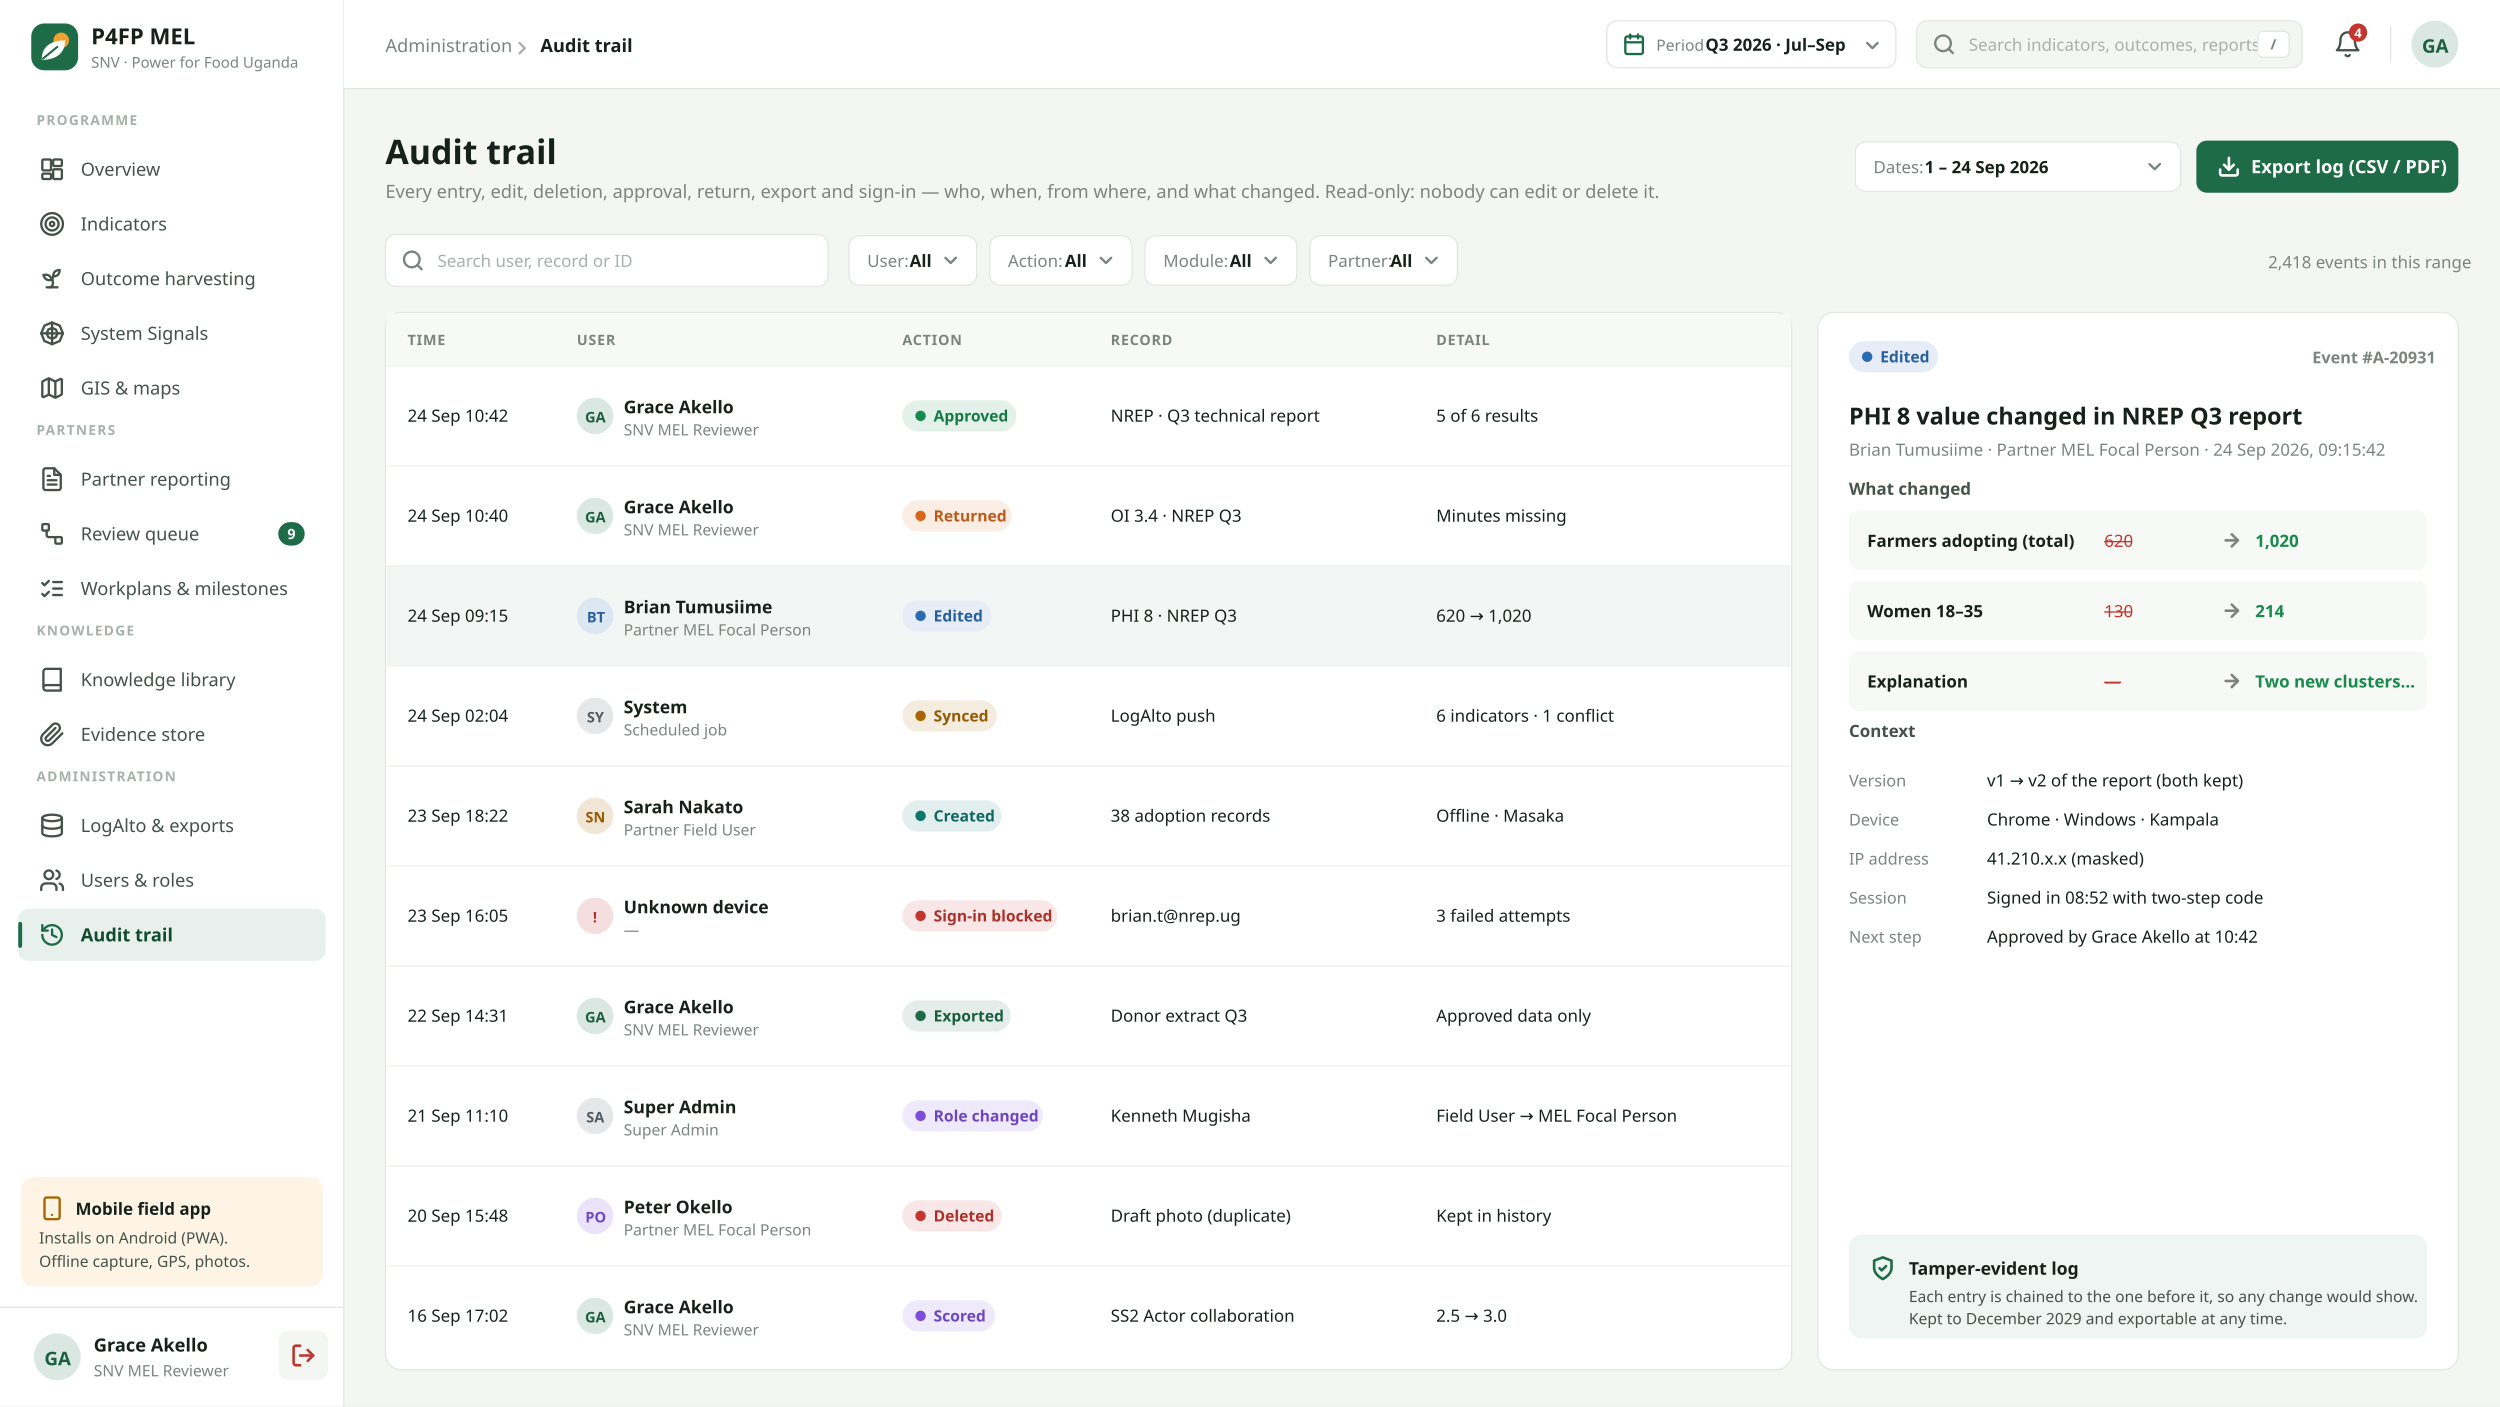
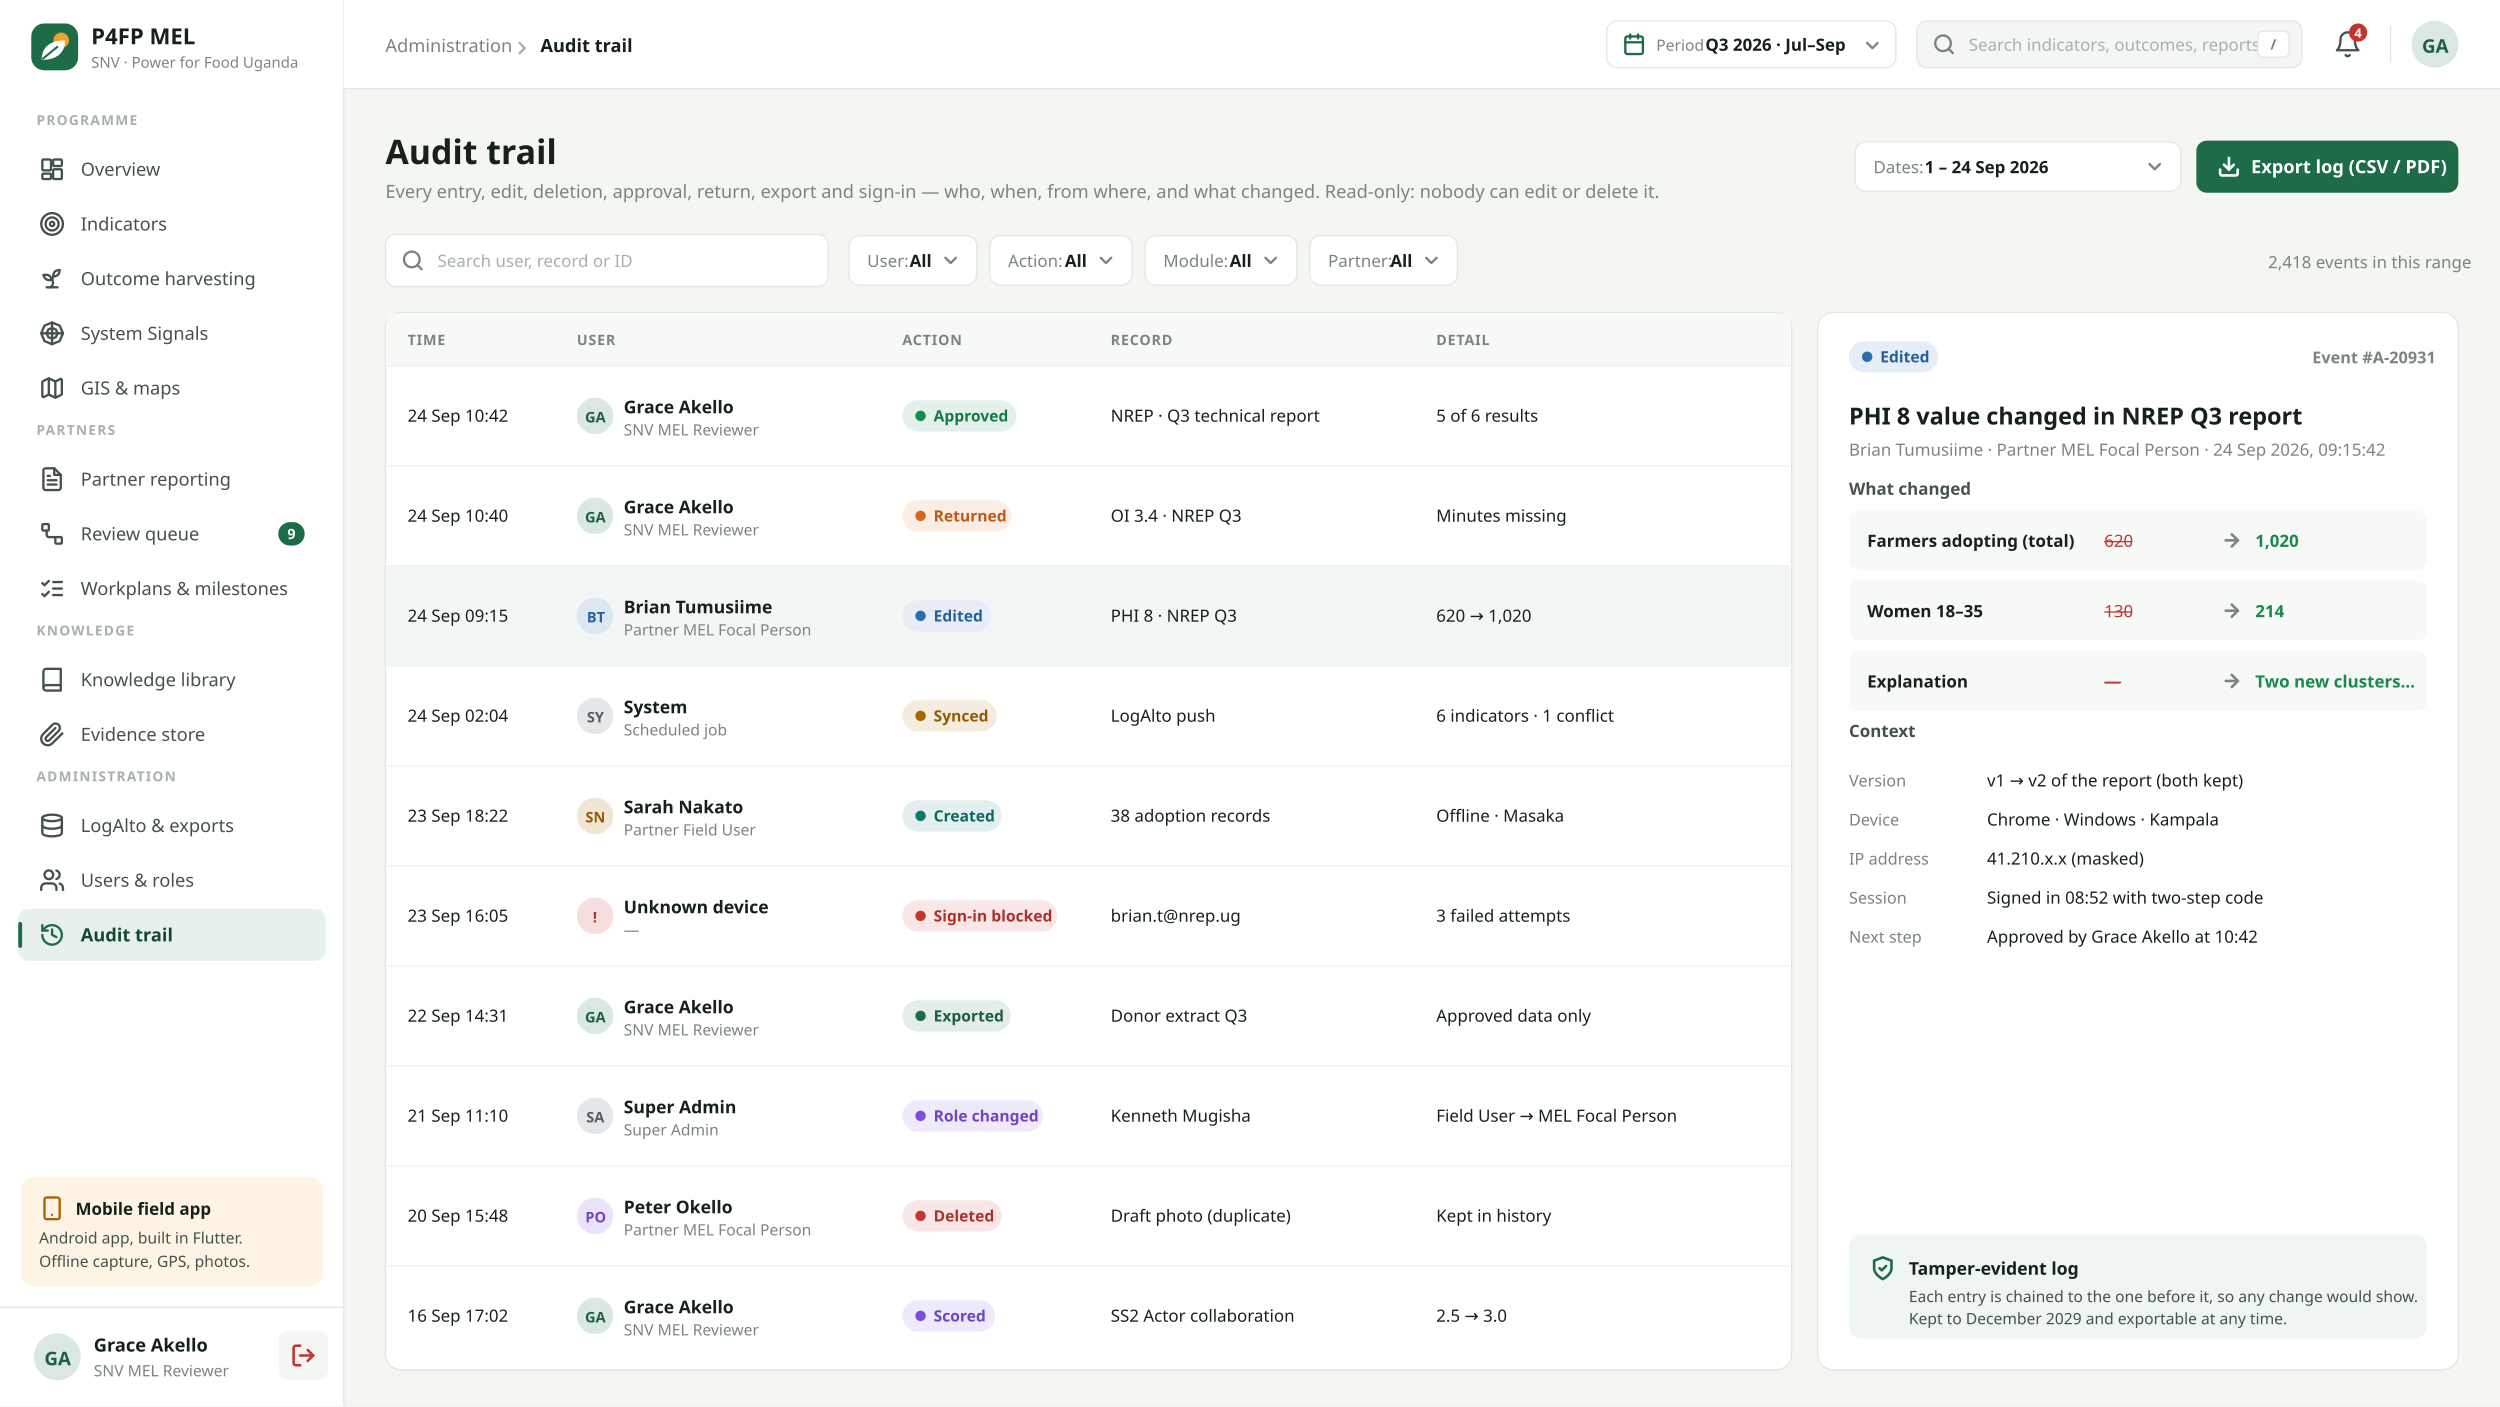
<svg xmlns="http://www.w3.org/2000/svg" width="1920" height="1080" viewBox="0 0 1920 1080">
  <rect id="page-background" x="0.0" y="0.0" width="1920.0" height="1080.0" fill="#F4F6F2" />
  <g id="sidebar">
    <rect id="sidebar-bg" x="0.0" y="0.0" width="264.0" height="1080.0" fill="#FFFFFF" />
    <line x1="264.0" y1="0.0" x2="264.0" y2="1080.0" stroke="#E2E7E2" stroke-width="1" />
    <g id="logo-mark">
      <rect x="24.0" y="18.0" width="36.0" height="36.0" rx="10.0" fill="#1E6B47" />
      <circle cx="47.0" cy="31.0" r="6.0" fill="#F0A12B" />
      <path d="M32.0 46.0 C32.0 35.0 40.0 31.0 50.0 31.0 C50.0 41.0 43.0 46.0 32.0 46.0 Z" fill="#FFFFFF" />
      <path d="M33.0 45.0 L44.0 36.0" fill="none" stroke="#1E6B47" stroke-width="1.6" stroke-linejoin="round" stroke-linecap="round" />
    </g>
    <text id="product-name" x="70.0" y="34.0" font-family="Segoe UI" font-size="17" font-weight="700" fill="#16211B">P4FP MEL</text>
    <text id="product-sub" x="70.0" y="52.0" font-family="Segoe UI" font-size="11.5" font-weight="400" fill="#7A857F">SNV · Power for Food Uganda</text>
    <text id="nav-group-PROGRAMME" x="28.0" y="96.0" font-family="Segoe UI" font-size="10.5" font-weight="600" fill="#A7B0AB" letter-spacing="1">PROGRAMME</text>
    <g id="nav-Overview">
      <g id="icon-grid" transform="translate(30.0 120.0) scale(0.8333)">
        <path d="M4 3h6a1 1 0 0 1 1 1v8a1 1 0 0 1-1 1H4a1 1 0 0 1-1-1V4a1 1 0 0 1 1-1z" fill="none" stroke="#45524B" stroke-width="2.16" stroke-linecap="round" stroke-linejoin="round" />
        <path d="M14 3h6a1 1 0 0 1 1 1v4a1 1 0 0 1-1 1h-6a1 1 0 0 1-1-1V4a1 1 0 0 1 1-1z" fill="none" stroke="#45524B" stroke-width="2.16" stroke-linecap="round" stroke-linejoin="round" />
        <path d="M14 12h6a1 1 0 0 1 1 1v7a1 1 0 0 1-1 1h-6a1 1 0 0 1-1-1v-7a1 1 0 0 1 1-1z" fill="none" stroke="#45524B" stroke-width="2.16" stroke-linecap="round" stroke-linejoin="round" />
        <path d="M4 16h6a1 1 0 0 1 1 1v3a1 1 0 0 1-1 1H4a1 1 0 0 1-1-1v-3a1 1 0 0 1 1-1z" fill="none" stroke="#45524B" stroke-width="2.16" stroke-linecap="round" stroke-linejoin="round" />
      </g>
      <text id="label" x="62.0" y="135.0" font-family="Segoe UI" font-size="14" font-weight="400" fill="#45524B">Overview</text>
    </g>
    <g id="nav-Indicators">
      <g id="icon-target" transform="translate(30.0 162.0) scale(0.8333)">
        <path d="M12 2a10 10 0 1 0 0 20 10 10 0 1 0 0-20z" fill="none" stroke="#45524B" stroke-width="2.16" stroke-linecap="round" stroke-linejoin="round" />
        <path d="M12 6a6 6 0 1 0 0 12 6 6 0 1 0 0-12z" fill="none" stroke="#45524B" stroke-width="2.16" stroke-linecap="round" stroke-linejoin="round" />
        <path d="M12 10a2 2 0 1 0 0 4 2 2 0 1 0 0-4z" fill="none" stroke="#45524B" stroke-width="2.16" stroke-linecap="round" stroke-linejoin="round" />
      </g>
      <text id="label-2" x="62.0" y="177.0" font-family="Segoe UI" font-size="14" font-weight="400" fill="#45524B">Indicators</text>
    </g>
    <g id="nav-Outcome-harvesting">
      <g id="icon-sprout" transform="translate(30.0 204.0) scale(0.8333)">
        <path d="M7 20h10" fill="none" stroke="#45524B" stroke-width="2.16" stroke-linecap="round" stroke-linejoin="round" />
        <path d="M10 20c5.5-2.5.8-6.4 3-10" fill="none" stroke="#45524B" stroke-width="2.16" stroke-linecap="round" stroke-linejoin="round" />
        <path d="M9.5 9.4c1.1.8 1.8 2.2 2.3 3.7-2 .4-3.5.4-4.8-.3-1.2-.6-2.3-1.9-3-4.2 2.8-.5 4.4 0 5.5.8z" fill="none" stroke="#45524B" stroke-width="2.16" stroke-linecap="round" stroke-linejoin="round" />
        <path d="M14.1 6a7 7 0 0 0-1.1 4c1.9-.1 3.3-.6 4.3-1.4 1-1 1.6-2.3 1.7-4.6-2.7.1-4 1-4.9 2z" fill="none" stroke="#45524B" stroke-width="2.16" stroke-linecap="round" stroke-linejoin="round" />
      </g>
      <text id="label-3" x="62.0" y="219.0" font-family="Segoe UI" font-size="14" font-weight="400" fill="#45524B">Outcome harvesting</text>
    </g>
    <g id="nav-System-Signals">
      <g id="icon-radar" transform="translate(30.0 246.0) scale(0.8333)">
        <path d="M12 2l7.07 2.93L22 12l-2.93 7.07L12 22l-7.07-2.93L2 12l2.93-7.07z" fill="none" stroke="#45524B" stroke-width="2.16" stroke-linecap="round" stroke-linejoin="round" />
        <path d="M12 7l3.5 1.5L17 12l-1.5 3.5L12 17l-3.5-1.5L7 12l1.5-3.5z" fill="none" stroke="#45524B" stroke-width="2.16" stroke-linecap="round" stroke-linejoin="round" />
        <path d="M12 2v20" fill="none" stroke="#45524B" stroke-width="2.16" stroke-linecap="round" stroke-linejoin="round" />
        <path d="M2 12h20" fill="none" stroke="#45524B" stroke-width="2.16" stroke-linecap="round" stroke-linejoin="round" />
      </g>
      <text id="label-4" x="62.0" y="261.0" font-family="Segoe UI" font-size="14" font-weight="400" fill="#45524B">System Signals</text>
    </g>
    <g id="nav-GIS-maps">
      <g id="icon-map" transform="translate(30.0 288.0) scale(0.8333)">
        <path d="M14.1 5.55a2 2 0 0 0 1.8 0l3.65-1.83A1 1 0 0 1 21 4.62v12.76a1 1 0 0 1-.55.9l-4.55 2.27a2 2 0 0 1-1.8 0l-4.2-2.1a2 2 0 0 0-1.8 0l-3.65 1.83A1 1 0 0 1 3 19.38V6.62a1 1 0 0 1 .55-.9l4.55-2.27a2 2 0 0 1 1.8 0z" fill="none" stroke="#45524B" stroke-width="2.16" stroke-linecap="round" stroke-linejoin="round" />
        <path d="M15 5.76v15" fill="none" stroke="#45524B" stroke-width="2.16" stroke-linecap="round" stroke-linejoin="round" />
        <path d="M9 3.24v15" fill="none" stroke="#45524B" stroke-width="2.16" stroke-linecap="round" stroke-linejoin="round" />
      </g>
      <text id="label-5" x="62.0" y="303.0" font-family="Segoe UI" font-size="14" font-weight="400" fill="#45524B">GIS &amp; maps</text>
    </g>
    <text id="nav-group-PARTNERS" x="28.0" y="334.0" font-family="Segoe UI" font-size="10.5" font-weight="600" fill="#A7B0AB" letter-spacing="1">PARTNERS</text>
    <g id="nav-Partner-reporting">
      <g id="icon-file" transform="translate(30.0 358.0) scale(0.8333)">
        <path d="M14 2H6a2 2 0 0 0-2 2v16a2 2 0 0 0 2 2h12a2 2 0 0 0 2-2V8z" fill="none" stroke="#45524B" stroke-width="2.16" stroke-linecap="round" stroke-linejoin="round" />
        <path d="M14 2v6h6" fill="none" stroke="#45524B" stroke-width="2.16" stroke-linecap="round" stroke-linejoin="round" />
        <path d="M16 13H8" fill="none" stroke="#45524B" stroke-width="2.16" stroke-linecap="round" stroke-linejoin="round" />
        <path d="M16 17H8" fill="none" stroke="#45524B" stroke-width="2.16" stroke-linecap="round" stroke-linejoin="round" />
        <path d="M10 9H8" fill="none" stroke="#45524B" stroke-width="2.16" stroke-linecap="round" stroke-linejoin="round" />
      </g>
      <text id="label-6" x="62.0" y="373.0" font-family="Segoe UI" font-size="14" font-weight="400" fill="#45524B">Partner reporting</text>
    </g>
    <g id="nav-Review-queue">
      <g id="icon-workflow" transform="translate(30.0 400.0) scale(0.8333)">
        <path d="M4 3h4a1 1 0 0 1 1 1v4a1 1 0 0 1-1 1H4a1 1 0 0 1-1-1V4a1 1 0 0 1 1-1z" fill="none" stroke="#45524B" stroke-width="2.16" stroke-linecap="round" stroke-linejoin="round" />
        <path d="M16 15h4a1 1 0 0 1 1 1v4a1 1 0 0 1-1 1h-4a1 1 0 0 1-1-1v-4a1 1 0 0 1 1-1z" fill="none" stroke="#45524B" stroke-width="2.16" stroke-linecap="round" stroke-linejoin="round" />
        <path d="M7 9v4a2 2 0 0 0 2 2h6" fill="none" stroke="#45524B" stroke-width="2.16" stroke-linecap="round" stroke-linejoin="round" />
      </g>
      <text id="label-7" x="62.0" y="415.0" font-family="Segoe UI" font-size="14" font-weight="400" fill="#45524B">Review queue</text>
      <rect id="badge" x="213.7" y="401.0" width="20.3" height="18.0" rx="9" fill="#1E6B47" />
      <text id="badge-n" x="220.7" y="414.0" font-family="Segoe UI" font-size="11" font-weight="700" fill="#FFFFFF">9</text>
    </g>
    <g id="nav-Workplans-milestones">
      <g id="icon-listcheck" transform="translate(30.0 442.0) scale(0.8333)">
        <path d="M3 17l2 2 4-4" fill="none" stroke="#45524B" stroke-width="2.16" stroke-linecap="round" stroke-linejoin="round" />
        <path d="M3 7l2 2 4-4" fill="none" stroke="#45524B" stroke-width="2.16" stroke-linecap="round" stroke-linejoin="round" />
        <path d="M13 6h8" fill="none" stroke="#45524B" stroke-width="2.16" stroke-linecap="round" stroke-linejoin="round" />
        <path d="M13 12h8" fill="none" stroke="#45524B" stroke-width="2.16" stroke-linecap="round" stroke-linejoin="round" />
        <path d="M13 18h8" fill="none" stroke="#45524B" stroke-width="2.16" stroke-linecap="round" stroke-linejoin="round" />
      </g>
      <text id="label-8" x="62.0" y="457.0" font-family="Segoe UI" font-size="14" font-weight="400" fill="#45524B">Workplans &amp; milestones</text>
    </g>
    <text id="nav-group-KNOWLEDGE" x="28.0" y="488.0" font-family="Segoe UI" font-size="10.5" font-weight="600" fill="#A7B0AB" letter-spacing="1">KNOWLEDGE</text>
    <g id="nav-Knowledge-library">
      <g id="icon-book" transform="translate(30.0 512.0) scale(0.8333)">
        <path d="M4 19.5v-15A2.5 2.5 0 0 1 6.5 2H20v20H6.5a2.5 2.5 0 0 1 0-5H20" fill="none" stroke="#45524B" stroke-width="2.16" stroke-linecap="round" stroke-linejoin="round" />
      </g>
      <text id="label-9" x="62.0" y="527.0" font-family="Segoe UI" font-size="14" font-weight="400" fill="#45524B">Knowledge library</text>
    </g>
    <g id="nav-Evidence-store">
      <g id="icon-clip" transform="translate(30.0 554.0) scale(0.8333)">
        <path d="M21.44 11.05l-9.19 9.19a6 6 0 0 1-8.49-8.49l8.57-8.57A4 4 0 1 1 18 8.84l-8.59 8.57a2 2 0 0 1-2.83-2.83l8.49-8.48" fill="none" stroke="#45524B" stroke-width="2.16" stroke-linecap="round" stroke-linejoin="round" />
      </g>
      <text id="label-10" x="62.0" y="569.0" font-family="Segoe UI" font-size="14" font-weight="400" fill="#45524B">Evidence store</text>
    </g>
    <text id="nav-group-ADMINISTRATION" x="28.0" y="600.0" font-family="Segoe UI" font-size="10.5" font-weight="600" fill="#A7B0AB" letter-spacing="1">ADMINISTRATION</text>
    <g id="nav-LogAlto-exports">
      <g id="icon-database" transform="translate(30.0 624.0) scale(0.8333)">
        <path d="M12 2c5 0 9 1.34 9 3s-4 3-9 3-9-1.34-9-3 4-3 9-3z" fill="none" stroke="#45524B" stroke-width="2.16" stroke-linecap="round" stroke-linejoin="round" />
        <path d="M3 5v14c0 1.66 4 3 9 3s9-1.34 9-3V5" fill="none" stroke="#45524B" stroke-width="2.16" stroke-linecap="round" stroke-linejoin="round" />
        <path d="M3 12c0 1.66 4 3 9 3s9-1.34 9-3" fill="none" stroke="#45524B" stroke-width="2.16" stroke-linecap="round" stroke-linejoin="round" />
      </g>
      <text id="label-11" x="62.0" y="639.0" font-family="Segoe UI" font-size="14" font-weight="400" fill="#45524B">LogAlto &amp; exports</text>
    </g>
    <g id="nav-Users-roles">
      <g id="icon-users" transform="translate(30.0 666.0) scale(0.8333)">
        <path d="M16 21v-2a4 4 0 0 0-4-4H6a4 4 0 0 0-4 4v2" fill="none" stroke="#45524B" stroke-width="2.16" stroke-linecap="round" stroke-linejoin="round" />
        <path d="M9 3a4 4 0 1 0 0 8 4 4 0 1 0 0-8z" fill="none" stroke="#45524B" stroke-width="2.16" stroke-linecap="round" stroke-linejoin="round" />
        <path d="M22 21v-2a4 4 0 0 0-3-3.87" fill="none" stroke="#45524B" stroke-width="2.16" stroke-linecap="round" stroke-linejoin="round" />
        <path d="M16 3.13a4 4 0 0 1 0 7.75" fill="none" stroke="#45524B" stroke-width="2.16" stroke-linecap="round" stroke-linejoin="round" />
      </g>
      <text id="label-12" x="62.0" y="681.0" font-family="Segoe UI" font-size="14" font-weight="400" fill="#45524B">Users &amp; roles</text>
    </g>
    <g id="nav-Audit-trail">
      <rect id="active-bg" x="14.0" y="698.0" width="236.0" height="40.0" rx="8" fill="#E8F0ED" />
      <rect id="active-bar" x="14.0" y="708.0" width="3.0" height="20.0" rx="1.5" fill="#1E6B47" />
      <g id="icon-history" transform="translate(30.0 708.0) scale(0.8333)">
        <path d="M3 12a9 9 0 1 0 9-9 9.75 9.75 0 0 0-6.74 2.74L3 8" fill="none" stroke="#1E6B47" stroke-width="2.16" stroke-linecap="round" stroke-linejoin="round" />
        <path d="M3 3v5h5" fill="none" stroke="#1E6B47" stroke-width="2.16" stroke-linecap="round" stroke-linejoin="round" />
        <path d="M12 7v5l4 2" fill="none" stroke="#1E6B47" stroke-width="2.16" stroke-linecap="round" stroke-linejoin="round" />
      </g>
      <text id="label-13" x="62.0" y="723.0" font-family="Segoe UI" font-size="14" font-weight="600" fill="#124A31">Audit trail</text>
    </g>
    <g id="sidebar-help-card">
      <rect x="16.0" y="904.0" width="232.0" height="84.0" rx="10" fill="#FDF4E6" />
      <g id="icon-phone" transform="translate(30.0 918.0) scale(0.8333)">
        <path d="M7 2h10a2 2 0 0 1 2 2v16a2 2 0 0 1-2 2H7a2 2 0 0 1-2-2V4a2 2 0 0 1 2-2z" fill="none" stroke="#A86400" stroke-width="2.16" stroke-linecap="round" stroke-linejoin="round" />
        <path d="M12 18h.01" fill="none" stroke="#A86400" stroke-width="2.16" stroke-linecap="round" stroke-linejoin="round" />
      </g>
      <text id="Mobile-field-app" x="58.0" y="933.0" font-family="Segoe UI" font-size="13" font-weight="600" fill="#16211B">Mobile field app</text>
-       <text id="Installs-on-Android-PWA" x="30.0" y="955.0" font-family="Segoe UI" font-size="12" font-weight="400" fill="#45524B">Installs on Android (PWA).</text>
+       <text id="Android-app-built-in-Flutte" x="30.0" y="955.0" font-family="Segoe UI" font-size="12" font-weight="400" fill="#45524B">Android app, built in Flutter.</text>
      <text id="Offline-capture-GPS-photos" x="30.0" y="973.0" font-family="Segoe UI" font-size="12" font-weight="400" fill="#45524B">Offline capture, GPS, photos.</text>
    </g>
    <g id="sidebar-user">
      <line x1="0.0" y1="1004.0" x2="264.0" y2="1004.0" stroke="#E2E7E2" stroke-width="1" />
      <g id="avatar-GA">
        <circle cx="44.0" cy="1042.0" r="18.0" fill="#DBE7E2" />
        <text id="GA" x="34.1" y="1048.5" font-family="Segoe UI" font-size="14.4" font-weight="600" fill="#1B6040">GA</text>
      </g>
      <text id="Grace-Akello" x="72.0" y="1038.0" font-family="Segoe UI" font-size="14" font-weight="600" fill="#16211B">Grace Akello</text>
      <text id="SNV-MEL-Reviewer" x="72.0" y="1057.0" font-family="Segoe UI" font-size="12" font-weight="400" fill="#7A857F">SNV MEL Reviewer</text>
      <rect id="sign-out-button" x="214.0" y="1022.0" width="38.0" height="38.0" rx="8" fill="#F4F6F3" />
      <g id="icon-logout" transform="translate(223.0 1031.0) scale(0.8333)">
        <path d="M9 21H5a2 2 0 0 1-2-2V5a2 2 0 0 1 2-2h4" fill="none" stroke="#C2362F" stroke-width="2.40" stroke-linecap="round" stroke-linejoin="round" />
        <path d="M16 17l5-5-5-5" fill="none" stroke="#C2362F" stroke-width="2.40" stroke-linecap="round" stroke-linejoin="round" />
        <path d="M21 12H9" fill="none" stroke="#C2362F" stroke-width="2.40" stroke-linecap="round" stroke-linejoin="round" />
      </g>
    </g>
  </g>
  <g id="top-bar">
    <rect id="top-bar-bg" x="264.0" y="0.0" width="1656.0" height="68.0" fill="#FFFFFF" />
    <line x1="264.0" y1="68.0" x2="1920.0" y2="68.0" stroke="#E2E7E2" stroke-width="1" />
    <text id="crumb-Administration" x="296.0" y="40.0" font-family="Segoe UI" font-size="14" font-weight="400" fill="#7A857F">Administration</text>
    <g id="icon-chevright" transform="translate(393.0 29.0) scale(0.6667)">
      <path d="M9 18l6-6-6-6" fill="none" stroke="#A7B0AB" stroke-width="2.70" stroke-linecap="round" stroke-linejoin="round" />
    </g>
    <text id="crumb-Audit-trail" x="415.0" y="40.0" font-family="Segoe UI" font-size="14" font-weight="600" fill="#16211B">Audit trail</text>
    <g id="avatar-GA-2">
      <circle cx="1870.0" cy="34.0" r="18.0" fill="#DBE7E2" />
      <text id="GA-2" x="1860.1" y="40.5" font-family="Segoe UI" font-size="14.4" font-weight="600" fill="#1B6040">GA</text>
    </g>
    <line x1="1836.0" y1="20.0" x2="1836.0" y2="48.0" stroke="#E2E7E2" stroke-width="1" />
    <g id="notifications">
      <g id="icon-bell" transform="translate(1792.0 23.0) scale(0.9167)">
        <path d="M6 8a6 6 0 0 1 12 0c0 7 3 9 3 9H3s3-2 3-9" fill="none" stroke="#45524B" stroke-width="1.96" stroke-linecap="round" stroke-linejoin="round" />
        <path d="M10.3 21a1.94 1.94 0 0 0 3.4 0" fill="none" stroke="#45524B" stroke-width="1.96" stroke-linecap="round" stroke-linejoin="round" />
      </g>
      <circle cx="1811.0" cy="25.0" r="7.0" fill="#C2362F" />
      <text id="4" x="1808.1" y="29.0" font-family="Segoe UI" font-size="10" font-weight="700" fill="#FFFFFF">4</text>
    </g>
    <g id="search">
      <rect x="1472.0" y="16.0" width="296.0" height="36.0" rx="8" fill="#F4F6F3" stroke="#E2E7E2" stroke-width="1" />
      <g id="icon-search" transform="translate(1484.0 25.0) scale(0.75)">
        <path d="M11 3a8 8 0 1 0 0 16 8 8 0 1 0 0-16z" fill="none" stroke="#7A857F" stroke-width="2.40" stroke-linecap="round" stroke-linejoin="round" />
        <path d="M21 21l-4.3-4.3" fill="none" stroke="#7A857F" stroke-width="2.40" stroke-linecap="round" stroke-linejoin="round" />
      </g>
      <text id="Search-indicators-outcomes" x="1512.0" y="39.0" font-family="Segoe UI" font-size="13" font-weight="400" fill="#A7B0AB">Search indicators, outcomes, reports…</text>
      <rect x="1734.0" y="24.0" width="24.0" height="20.0" rx="4" fill="#FFFFFF" stroke="#E2E7E2" stroke-width="1" />
      <text id="layer" x="1743.7" y="38.0" font-family="Segoe UI" font-size="11" font-weight="600" fill="#7A857F">/</text>
    </g>
    <g id="period-selector">
      <rect x="1234.0" y="16.0" width="222.0" height="36.0" rx="8" fill="#FFFFFF" stroke="#E2E7E2" stroke-width="1" />
      <g id="icon-calendar" transform="translate(1246.0 25.0) scale(0.75)">
        <path d="M5 4h14a2 2 0 0 1 2 2v14a2 2 0 0 1-2 2H5a2 2 0 0 1-2-2V6a2 2 0 0 1 2-2z" fill="none" stroke="#1E6B47" stroke-width="2.40" stroke-linecap="round" stroke-linejoin="round" />
        <path d="M16 2v4" fill="none" stroke="#1E6B47" stroke-width="2.40" stroke-linecap="round" stroke-linejoin="round" />
        <path d="M8 2v4" fill="none" stroke="#1E6B47" stroke-width="2.40" stroke-linecap="round" stroke-linejoin="round" />
        <path d="M3 10h18" fill="none" stroke="#1E6B47" stroke-width="2.40" stroke-linecap="round" stroke-linejoin="round" />
      </g>
      <text id="Period" x="1272.0" y="39.0" font-family="Segoe UI" font-size="12" font-weight="400" fill="#7A857F">Period</text>
      <text id="Q3-2026-Jul-Sep" x="1309.7" y="39.0" font-family="Segoe UI" font-size="13" font-weight="600" fill="#16211B">Q3 2026 · Jul–Sep</text>
      <g id="icon-chevdown" transform="translate(1430.0 27.0) scale(0.6667)">
        <path d="M6 9l6 6 6-6" fill="none" stroke="#7A857F" stroke-width="2.70" stroke-linecap="round" stroke-linejoin="round" />
      </g>
    </g>
  </g>
  <text id="page-title" x="296.0" y="126.0" font-family="Segoe UI" font-size="26" font-weight="700" fill="#16211B">Audit trail</text>
  <text id="page-subtitle" x="296.0" y="152.0" font-family="Segoe UI" font-size="14" font-weight="400" fill="#7A857F">Every entry, edit, deletion, approval, return, export and sign-in — who, when, from where, and what changed. Read-only: nobody can edit or delete it.</text>
  <g id="button-Export-log-CSV-PDF">
    <rect x="1686.8" y="108.0" width="201.2" height="40.0" rx="8" fill="#1E6B47" />
    <g id="icon-download" transform="translate(1702.8 119.0) scale(0.75)">
      <path d="M21 15v4a2 2 0 0 1-2 2H5a2 2 0 0 1-2-2v-4" fill="none" stroke="#FFFFFF" stroke-width="2.67" stroke-linecap="round" stroke-linejoin="round" />
      <path d="M7 10l5 5 5-5" fill="none" stroke="#FFFFFF" stroke-width="2.67" stroke-linecap="round" stroke-linejoin="round" />
      <path d="M12 15V3" fill="none" stroke="#FFFFFF" stroke-width="2.67" stroke-linecap="round" stroke-linejoin="round" />
    </g>
    <text id="Export-log-CSV-PDF" x="1728.8" y="133.0" font-family="Segoe UI" font-size="14" font-weight="600" fill="#FFFFFF">Export log (CSV / PDF)</text>
  </g>
  <g id="filter-Dates">
    <rect x="1424.8" y="109.0" width="250.0" height="38.0" rx="8" fill="#FFFFFF" stroke="#E2E7E2" stroke-width="1" />
    <text id="Dates" x="1438.8" y="133.0" font-family="Segoe UI" font-size="13" font-weight="400" fill="#7A857F">Dates:</text>
    <text id="1-24-Sep-2026" x="1478.1" y="133.0" font-family="Segoe UI" font-size="13" font-weight="600" fill="#16211B">1 – 24 Sep 2026</text>
    <g id="icon-chevdown-2" transform="translate(1646.8 120.0) scale(0.6667)">
      <path d="M6 9l6 6 6-6" fill="none" stroke="#7A857F" stroke-width="2.70" stroke-linecap="round" stroke-linejoin="round" />
    </g>
  </g>
  <g id="filters">
    <rect x="296.0" y="180.0" width="340.0" height="40.0" rx="8" fill="#FFFFFF" stroke="#E2E7E2" stroke-width="1" />
    <g id="icon-search-2" transform="translate(308.0 191.0) scale(0.75)">
      <path d="M11 3a8 8 0 1 0 0 16 8 8 0 1 0 0-16z" fill="none" stroke="#7A857F" stroke-width="2.40" stroke-linecap="round" stroke-linejoin="round" />
      <path d="M21 21l-4.3-4.3" fill="none" stroke="#7A857F" stroke-width="2.40" stroke-linecap="round" stroke-linejoin="round" />
    </g>
    <text id="Search-user-record-or-ID" x="336.0" y="205.0" font-family="Segoe UI" font-size="13" font-weight="400" fill="#A7B0AB">Search user, record or ID</text>
    <g id="filter-User">
      <rect x="652.0" y="181.0" width="98.1" height="38.0" rx="8" fill="#FFFFFF" stroke="#E2E7E2" stroke-width="1" />
      <text id="User" x="666.0" y="205.0" font-family="Segoe UI" font-size="13" font-weight="400" fill="#7A857F">User:</text>
      <text id="All" x="698.6" y="205.0" font-family="Segoe UI" font-size="13" font-weight="600" fill="#16211B">All</text>
      <g id="icon-chevdown-3" transform="translate(722.1 192.0) scale(0.6667)">
        <path d="M6 9l6 6 6-6" fill="none" stroke="#7A857F" stroke-width="2.70" stroke-linecap="round" stroke-linejoin="round" />
      </g>
    </g>
    <g id="filter-Action">
      <rect x="760.1" y="181.0" width="109.3" height="38.0" rx="8" fill="#FFFFFF" stroke="#E2E7E2" stroke-width="1" />
      <text id="Action" x="774.1" y="205.0" font-family="Segoe UI" font-size="13" font-weight="400" fill="#7A857F">Action:</text>
      <text id="All-2" x="817.8" y="205.0" font-family="Segoe UI" font-size="13" font-weight="600" fill="#16211B">All</text>
      <g id="icon-chevdown-4" transform="translate(841.4 192.0) scale(0.6667)">
        <path d="M6 9l6 6 6-6" fill="none" stroke="#7A857F" stroke-width="2.70" stroke-linecap="round" stroke-linejoin="round" />
      </g>
    </g>
    <g id="filter-Module">
      <rect x="879.4" y="181.0" width="116.6" height="38.0" rx="8" fill="#FFFFFF" stroke="#E2E7E2" stroke-width="1" />
      <text id="Module" x="893.4" y="205.0" font-family="Segoe UI" font-size="13" font-weight="400" fill="#7A857F">Module:</text>
      <text id="All-3" x="944.4" y="205.0" font-family="Segoe UI" font-size="13" font-weight="600" fill="#16211B">All</text>
      <g id="icon-chevdown-5" transform="translate(967.9 192.0) scale(0.6667)">
        <path d="M6 9l6 6 6-6" fill="none" stroke="#7A857F" stroke-width="2.70" stroke-linecap="round" stroke-linejoin="round" />
      </g>
    </g>
    <g id="filter-Partner">
      <rect x="1005.9" y="181.0" width="113.4" height="38.0" rx="8" fill="#FFFFFF" stroke="#E2E7E2" stroke-width="1" />
      <text id="Partner" x="1019.9" y="205.0" font-family="Segoe UI" font-size="13" font-weight="400" fill="#7A857F">Partner:</text>
      <text id="All-4" x="1067.8" y="205.0" font-family="Segoe UI" font-size="13" font-weight="600" fill="#16211B">All</text>
      <g id="icon-chevdown-6" transform="translate(1091.3 192.0) scale(0.6667)">
        <path d="M6 9l6 6 6-6" fill="none" stroke="#7A857F" stroke-width="2.70" stroke-linecap="round" stroke-linejoin="round" />
      </g>
    </g>
    <text id="2-418-events-in-this-range" x="1741.9" y="206.0" font-family="Segoe UI" font-size="13" font-weight="400" fill="#7A857F">2,418 events in this range</text>
  </g>
  <g id="audit-table-card">
    <rect x="296.0" y="240.0" width="1080.0" height="812.0" rx="12" fill="#FFFFFF" stroke="#E2E7E2" stroke-width="1" />
    <g id="table">
      <rect id="header-bg" x="297.0" y="241.0" width="1078.0" height="40.0" fill="#F7F9F6" />
      <text id="TIME" x="313.0" y="265.0" font-family="Segoe UI" font-size="11" font-weight="600" fill="#7A857F" letter-spacing="0.6">TIME</text>
      <text id="USER" x="443.0" y="265.0" font-family="Segoe UI" font-size="11" font-weight="600" fill="#7A857F" letter-spacing="0.6">USER</text>
      <text id="ACTION" x="693.0" y="265.0" font-family="Segoe UI" font-size="11" font-weight="600" fill="#7A857F" letter-spacing="0.6">ACTION</text>
      <text id="RECORD" x="853.0" y="265.0" font-family="Segoe UI" font-size="11" font-weight="600" fill="#7A857F" letter-spacing="0.6">RECORD</text>
      <text id="DETAIL" x="1103.0" y="265.0" font-family="Segoe UI" font-size="11" font-weight="600" fill="#7A857F" letter-spacing="0.6">DETAIL</text>
      <g id="row-1">
        <line x1="297.0" y1="281.0" x2="1375.0" y2="281.0" stroke="#EEF1ED" stroke-width="1" />
        <text id="24-Sep-10-42" x="313.0" y="323.9" font-family="Segoe UI" font-size="13" font-weight="400" fill="#16211B">24 Sep 10:42</text>
        <g id="avatar-GA-3">
          <circle cx="457.0" cy="319.4" r="14.0" fill="#DBE7E2" />
          <text id="GA-3" x="449.3" y="324.4" font-family="Segoe UI" font-size="11.2" font-weight="600" fill="#1B6040">GA</text>
        </g>
        <text id="Grace-Akello-2" x="479.0" y="317.4" font-family="Segoe UI" font-size="13.5" font-weight="600" fill="#16211B">Grace Akello</text>
        <text id="SNV-MEL-Reviewer-2" x="479.0" y="334.4" font-family="Segoe UI" font-size="12" font-weight="400" fill="#7A857F">SNV MEL Reviewer</text>
        <g id="chip-Approved">
          <rect x="693.0" y="307.4" width="87.6" height="24.0" rx="12.0" fill="#E3F1EA" />
          <circle cx="707.0" cy="319.4" r="4.0" fill="#178A4C" />
          <text id="Approved" x="717.0" y="323.7" font-family="Segoe UI" font-size="12" font-weight="600" fill="#147943">Approved</text>
        </g>
        <text id="NREP-Q3-technical-report" x="853.0" y="323.9" font-family="Segoe UI" font-size="13" font-weight="400" fill="#16211B">NREP · Q3 technical report</text>
        <text id="5-of-6-results" x="1103.0" y="323.9" font-family="Segoe UI" font-size="13" font-weight="400" fill="#16211B">5 of 6 results</text>
      </g>
      <g id="row-2">
        <line x1="297.0" y1="357.8" x2="1375.0" y2="357.8" stroke="#EEF1ED" stroke-width="1" />
        <text id="24-Sep-10-40" x="313.0" y="400.7" font-family="Segoe UI" font-size="13" font-weight="400" fill="#16211B">24 Sep 10:40</text>
        <g id="avatar-GA-4">
          <circle cx="457.0" cy="396.2" r="14.0" fill="#DBE7E2" />
          <text id="GA-4" x="449.3" y="401.2" font-family="Segoe UI" font-size="11.2" font-weight="600" fill="#1B6040">GA</text>
        </g>
        <text id="Grace-Akello-3" x="479.0" y="394.2" font-family="Segoe UI" font-size="13.5" font-weight="600" fill="#16211B">Grace Akello</text>
        <text id="SNV-MEL-Reviewer-3" x="479.0" y="411.2" font-family="Segoe UI" font-size="12" font-weight="400" fill="#7A857F">SNV MEL Reviewer</text>
        <g id="chip-Returned">
          <rect x="693.0" y="384.2" width="83.9" height="24.0" rx="12.0" fill="#FAEDE4" />
          <circle cx="707.0" cy="396.2" r="4.0" fill="#D9651B" />
          <text id="Returned" x="717.0" y="400.5" font-family="Segoe UI" font-size="12" font-weight="600" fill="#BF5918">Returned</text>
        </g>
        <text id="OI-3-4-NREP-Q3" x="853.0" y="400.7" font-family="Segoe UI" font-size="13" font-weight="400" fill="#16211B">OI 3.4 · NREP Q3</text>
        <text id="Minutes-missing" x="1103.0" y="400.7" font-family="Segoe UI" font-size="13" font-weight="400" fill="#16211B">Minutes missing</text>
      </g>
      <g id="row-3">
        <rect x="297.0" y="434.6" width="1078.0" height="76.8" fill="#F2F6F4" />
        <line x1="297.0" y1="434.6" x2="1375.0" y2="434.6" stroke="#EEF1ED" stroke-width="1" />
        <text id="24-Sep-09-15" x="313.0" y="477.5" font-family="Segoe UI" font-size="13" font-weight="400" fill="#16211B">24 Sep 09:15</text>
        <g id="avatar-BT">
          <circle cx="457.0" cy="473.0" r="14.0" fill="#DDE7F2" />
          <text id="BT" x="450.7" y="478.0" font-family="Segoe UI" font-size="11.2" font-weight="600" fill="#27619E">BT</text>
        </g>
        <text id="Brian-Tumusiime" x="479.0" y="471.0" font-family="Segoe UI" font-size="13.5" font-weight="600" fill="#16211B">Brian Tumusiime</text>
        <text id="Partner-MEL-Focal-Person" x="479.0" y="488.0" font-family="Segoe UI" font-size="12" font-weight="400" fill="#7A857F">Partner MEL Focal Person</text>
        <g id="chip-Edited">
          <rect x="693.0" y="461.0" width="68.4" height="24.0" rx="12.0" fill="#E6EDF6" />
          <circle cx="707.0" cy="473.0" r="4.0" fill="#2B6CB0" />
          <text id="Edited" x="717.0" y="477.3" font-family="Segoe UI" font-size="12" font-weight="600" fill="#265F9B">Edited</text>
        </g>
        <text id="PHI-8-NREP-Q3" x="853.0" y="477.5" font-family="Segoe UI" font-size="13" font-weight="400" fill="#16211B">PHI 8 · NREP Q3</text>
        <text id="620-1-020" x="1103.0" y="477.5" font-family="Segoe UI" font-size="13" font-weight="400" fill="#16211B">620 → 1,020</text>
      </g>
      <g id="row-4">
        <line x1="297.0" y1="511.4" x2="1375.0" y2="511.4" stroke="#EEF1ED" stroke-width="1" />
        <text id="24-Sep-02-04" x="313.0" y="554.3" font-family="Segoe UI" font-size="13" font-weight="400" fill="#16211B">24 Sep 02:04</text>
        <g id="avatar-SY">
          <circle cx="457.0" cy="549.8" r="14.0" fill="#E5E7E8" />
          <text id="SY" x="450.7" y="554.8" font-family="Segoe UI" font-size="11.2" font-weight="600" fill="#525D65">SY</text>
        </g>
        <text id="System" x="479.0" y="547.8" font-family="Segoe UI" font-size="13.5" font-weight="600" fill="#16211B">System</text>
        <text id="Scheduled-job" x="479.0" y="564.8" font-family="Segoe UI" font-size="12" font-weight="400" fill="#7A857F">Scheduled job</text>
        <g id="chip-Synced">
          <rect x="693.0" y="537.8" width="72.6" height="24.0" rx="12.0" fill="#F5ECE0" />
          <circle cx="707.0" cy="549.8" r="4.0" fill="#A86400" />
          <text id="Synced" x="717.0" y="554.1" font-family="Segoe UI" font-size="12" font-weight="600" fill="#945800">Synced</text>
        </g>
        <text id="LogAlto-push" x="853.0" y="554.3" font-family="Segoe UI" font-size="13" font-weight="400" fill="#16211B">LogAlto push</text>
        <text id="6-indicators-1-conflict" x="1103.0" y="554.3" font-family="Segoe UI" font-size="13" font-weight="400" fill="#16211B">6 indicators · 1 conflict</text>
      </g>
      <g id="row-5">
        <line x1="297.0" y1="588.2" x2="1375.0" y2="588.2" stroke="#EEF1ED" stroke-width="1" />
        <text id="23-Sep-18-22" x="313.0" y="631.1" font-family="Segoe UI" font-size="13" font-weight="400" fill="#16211B">23 Sep 18:22</text>
        <g id="avatar-SN">
          <circle cx="457.0" cy="626.6" r="14.0" fill="#F1E6D6" />
          <text id="SN" x="449.6" y="631.6" font-family="Segoe UI" font-size="11.2" font-weight="600" fill="#975A00">SN</text>
        </g>
        <text id="Sarah-Nakato" x="479.0" y="624.6" font-family="Segoe UI" font-size="13.5" font-weight="600" fill="#16211B">Sarah Nakato</text>
        <text id="Partner-Field-User" x="479.0" y="641.6" font-family="Segoe UI" font-size="12" font-weight="400" fill="#7A857F">Partner Field User</text>
        <g id="chip-Created">
          <rect x="693.0" y="614.6" width="76.3" height="24.0" rx="12.0" fill="#E2EFEE" />
          <circle cx="707.0" cy="626.6" r="4.0" fill="#0F766E" />
          <text id="Created" x="717.0" y="630.9" font-family="Segoe UI" font-size="12" font-weight="600" fill="#0D6861">Created</text>
        </g>
        <text id="38-adoption-records" x="853.0" y="631.1" font-family="Segoe UI" font-size="13" font-weight="400" fill="#16211B">38 adoption records</text>
        <text id="Offline-Masaka" x="1103.0" y="631.1" font-family="Segoe UI" font-size="13" font-weight="400" fill="#16211B">Offline · Masaka</text>
      </g>
      <g id="row-6">
        <line x1="297.0" y1="665.0" x2="1375.0" y2="665.0" stroke="#EEF1ED" stroke-width="1" />
        <text id="23-Sep-16-05" x="313.0" y="707.9" font-family="Segoe UI" font-size="13" font-weight="400" fill="#16211B">23 Sep 16:05</text>
        <g id="avatar">
          <circle cx="457.0" cy="703.4" r="14.0" fill="#F5DFDE" />
          <text id="layer-2" x="455.3" y="708.4" font-family="Segoe UI" font-size="11.2" font-weight="600" fill="#AF312A">!</text>
        </g>
        <text id="Unknown-device" x="479.0" y="701.4" font-family="Segoe UI" font-size="13.5" font-weight="600" fill="#16211B">Unknown device</text>
        <text id="layer-3" x="479.0" y="718.4" font-family="Segoe UI" font-size="12" font-weight="400" fill="#7A857F">—</text>
        <g id="chip-Sign-in-blocked">
          <rect x="693.0" y="691.4" width="119.0" height="24.0" rx="12.0" fill="#F8E7E6" />
          <circle cx="707.0" cy="703.4" r="4.0" fill="#C2362F" />
          <text id="Sign-in-blocked" x="717.0" y="707.7" font-family="Segoe UI" font-size="12" font-weight="600" fill="#AB3029">Sign-in blocked</text>
        </g>
        <text id="brian-t-nrep-ug" x="853.0" y="707.9" font-family="Segoe UI" font-size="13" font-weight="400" fill="#16211B">brian.t@nrep.ug</text>
        <text id="3-failed-attempts" x="1103.0" y="707.9" font-family="Segoe UI" font-size="13" font-weight="400" fill="#16211B">3 failed attempts</text>
      </g>
      <g id="row-7">
        <line x1="297.0" y1="741.8" x2="1375.0" y2="741.8" stroke="#EEF1ED" stroke-width="1" />
        <text id="22-Sep-14-31" x="313.0" y="784.7" font-family="Segoe UI" font-size="13" font-weight="400" fill="#16211B">22 Sep 14:31</text>
        <g id="avatar-GA-5">
          <circle cx="457.0" cy="780.2" r="14.0" fill="#DBE7E2" />
          <text id="GA-5" x="449.3" y="785.2" font-family="Segoe UI" font-size="11.2" font-weight="600" fill="#1B6040">GA</text>
        </g>
        <text id="Grace-Akello-4" x="479.0" y="778.2" font-family="Segoe UI" font-size="13.5" font-weight="600" fill="#16211B">Grace Akello</text>
        <text id="SNV-MEL-Reviewer-4" x="479.0" y="795.2" font-family="Segoe UI" font-size="12" font-weight="400" fill="#7A857F">SNV MEL Reviewer</text>
        <g id="chip-Exported">
          <rect x="693.0" y="768.2" width="83.3" height="24.0" rx="12.0" fill="#E4EDE9" />
          <circle cx="707.0" cy="780.2" r="4.0" fill="#1E6B47" />
          <text id="Exported" x="717.0" y="784.5" font-family="Segoe UI" font-size="12" font-weight="600" fill="#1A5E3E">Exported</text>
        </g>
        <text id="Donor-extract-Q3" x="853.0" y="784.7" font-family="Segoe UI" font-size="13" font-weight="400" fill="#16211B">Donor extract Q3</text>
        <text id="Approved-data-only" x="1103.0" y="784.7" font-family="Segoe UI" font-size="13" font-weight="400" fill="#16211B">Approved data only</text>
      </g>
      <g id="row-8">
        <line x1="297.0" y1="818.6" x2="1375.0" y2="818.6" stroke="#EEF1ED" stroke-width="1" />
        <text id="21-Sep-11-10" x="313.0" y="861.5" font-family="Segoe UI" font-size="13" font-weight="400" fill="#16211B">21 Sep 11:10</text>
        <g id="avatar-SA">
          <circle cx="457.0" cy="857.0" r="14.0" fill="#E5E7E8" />
          <text id="SA" x="450.2" y="862.0" font-family="Segoe UI" font-size="11.2" font-weight="600" fill="#525D65">SA</text>
        </g>
        <text id="Super-Admin" x="479.0" y="855.0" font-family="Segoe UI" font-size="13.5" font-weight="600" fill="#16211B">Super Admin</text>
        <text id="Super-Admin-2" x="479.0" y="872.0" font-family="Segoe UI" font-size="12" font-weight="400" fill="#7A857F">Super Admin</text>
        <g id="chip-Role-changed">
          <rect x="693.0" y="845.0" width="107.9" height="24.0" rx="12.0" fill="#EFEAFB" />
          <circle cx="707.0" cy="857.0" r="4.0" fill="#7C4DDB" />
          <text id="Role-changed" x="717.0" y="861.3" font-family="Segoe UI" font-size="12" font-weight="600" fill="#6D44C1">Role changed</text>
        </g>
        <text id="Kenneth-Mugisha" x="853.0" y="861.5" font-family="Segoe UI" font-size="13" font-weight="400" fill="#16211B">Kenneth Mugisha</text>
        <text id="Field-User-MEL-Focal-Perso" x="1103.0" y="861.5" font-family="Segoe UI" font-size="13" font-weight="400" fill="#16211B">Field User → MEL Focal Person</text>
      </g>
      <g id="row-9">
        <line x1="297.0" y1="895.4" x2="1375.0" y2="895.4" stroke="#EEF1ED" stroke-width="1" />
        <text id="20-Sep-15-48" x="313.0" y="938.3" font-family="Segoe UI" font-size="13" font-weight="400" fill="#16211B">20 Sep 15:48</text>
        <g id="avatar-PO">
          <circle cx="457.0" cy="933.8" r="14.0" fill="#EAE3F9" />
          <text id="PO" x="449.5" y="938.8" font-family="Segoe UI" font-size="11.2" font-weight="600" fill="#7045C5">PO</text>
        </g>
        <text id="Peter-Okello" x="479.0" y="931.8" font-family="Segoe UI" font-size="13.5" font-weight="600" fill="#16211B">Peter Okello</text>
        <text id="Partner-MEL-Focal-Person-2" x="479.0" y="948.8" font-family="Segoe UI" font-size="12" font-weight="400" fill="#7A857F">Partner MEL Focal Person</text>
        <g id="chip-Deleted">
          <rect x="693.0" y="921.8" width="76.4" height="24.0" rx="12.0" fill="#F8E7E6" />
          <circle cx="707.0" cy="933.8" r="4.0" fill="#C2362F" />
          <text id="Deleted" x="717.0" y="938.1" font-family="Segoe UI" font-size="12" font-weight="600" fill="#AB3029">Deleted</text>
        </g>
        <text id="Draft-photo-duplicate" x="853.0" y="938.3" font-family="Segoe UI" font-size="13" font-weight="400" fill="#16211B">Draft photo (duplicate)</text>
        <text id="Kept-in-history" x="1103.0" y="938.3" font-family="Segoe UI" font-size="13" font-weight="400" fill="#16211B">Kept in history</text>
      </g>
      <g id="row-10">
        <line x1="297.0" y1="972.2" x2="1375.0" y2="972.2" stroke="#EEF1ED" stroke-width="1" />
        <text id="16-Sep-17-02" x="313.0" y="1015.1" font-family="Segoe UI" font-size="13" font-weight="400" fill="#16211B">16 Sep 17:02</text>
        <g id="avatar-GA-6">
          <circle cx="457.0" cy="1010.6" r="14.0" fill="#DBE7E2" />
          <text id="GA-6" x="449.3" y="1015.6" font-family="Segoe UI" font-size="11.2" font-weight="600" fill="#1B6040">GA</text>
        </g>
        <text id="Grace-Akello-5" x="479.0" y="1008.6" font-family="Segoe UI" font-size="13.5" font-weight="600" fill="#16211B">Grace Akello</text>
        <text id="SNV-MEL-Reviewer-5" x="479.0" y="1025.6" font-family="Segoe UI" font-size="12" font-weight="400" fill="#7A857F">SNV MEL Reviewer</text>
        <g id="chip-Scored">
          <rect x="693.0" y="998.6" width="71.3" height="24.0" rx="12.0" fill="#EFEAFB" />
          <circle cx="707.0" cy="1010.6" r="4.0" fill="#7C4DDB" />
          <text id="Scored" x="717.0" y="1014.9" font-family="Segoe UI" font-size="12" font-weight="600" fill="#6D44C1">Scored</text>
        </g>
        <text id="SS2-Actor-collaboration" x="853.0" y="1015.1" font-family="Segoe UI" font-size="13" font-weight="400" fill="#16211B">SS2 Actor collaboration</text>
        <text id="2-5-3-0" x="1103.0" y="1015.1" font-family="Segoe UI" font-size="13" font-weight="400" fill="#16211B">2.5 → 3.0</text>
      </g>
    </g>
  </g>
  <g id="event-detail">
    <rect x="1396.0" y="240.0" width="492.0" height="812.0" rx="12" fill="#FFFFFF" stroke="#E2E7E2" stroke-width="1" />
    <g id="chip-Edited-2">
      <rect x="1420.0" y="262.0" width="68.4" height="24.0" rx="12.0" fill="#E6EDF6" />
      <circle cx="1434.0" cy="274.0" r="4.0" fill="#2B6CB0" />
      <text id="Edited-2" x="1444.0" y="278.3" font-family="Segoe UI" font-size="12" font-weight="600" fill="#265F9B">Edited</text>
    </g>
    <text id="Event-A-20931" x="1775.8" y="279.0" font-family="Segoe UI" font-size="12.5" font-weight="600" fill="#7A857F">Event #A-20931</text>
    <text id="PHI-8-value-changed-in-NREP" x="1420.0" y="326.0" font-family="Segoe UI" font-size="18" font-weight="700" fill="#16211B">PHI 8 value changed in NREP Q3 report</text>
    <text id="Brian-Tumusiime-Partner-ME" x="1420.0" y="350.0" font-family="Segoe UI" font-size="13" font-weight="400" fill="#7A857F">Brian Tumusiime · Partner MEL Focal Person · 24 Sep 2026, 09:15:42</text>
    <text id="What-changed" x="1420.0" y="380.0" font-family="Segoe UI" font-size="13" font-weight="600" fill="#45524B">What changed</text>
    <rect x="1420.0" y="392.0" width="444.0" height="46.0" rx="8" fill="#F7F9F6" />
    <text id="Farmers-adopting-total" x="1434.0" y="420.0" font-family="Segoe UI" font-size="13" font-weight="600" fill="#16211B">Farmers adopting (total)</text>
    <text id="620" x="1616.0" y="420.0" font-family="Segoe UI" font-size="13" font-weight="400" fill="#C2362F">620</text>
    <line x1="1616.0" y1="416.0" x2="1637.0" y2="416.0" stroke="#C2362F" stroke-width="1" />
    <g id="icon-arrowright" transform="translate(1706.0 407.0) scale(0.6667)">
      <path d="M5 12h14" fill="none" stroke="#7A857F" stroke-width="3.00" stroke-linecap="round" stroke-linejoin="round" />
      <path d="M12 5l7 7-7 7" fill="none" stroke="#7A857F" stroke-width="3.00" stroke-linecap="round" stroke-linejoin="round" />
    </g>
    <text id="1-020" x="1732.0" y="420.0" font-family="Segoe UI" font-size="13" font-weight="600" fill="#178A4C">1,020</text>
    <rect x="1420.0" y="446.0" width="444.0" height="46.0" rx="8" fill="#F7F9F6" />
    <text id="Women-18-35" x="1434.0" y="474.0" font-family="Segoe UI" font-size="13" font-weight="600" fill="#16211B">Women 18–35</text>
    <text id="130" x="1616.0" y="474.0" font-family="Segoe UI" font-size="13" font-weight="400" fill="#C2362F">130</text>
    <line x1="1616.0" y1="470.0" x2="1637.0" y2="470.0" stroke="#C2362F" stroke-width="1" />
    <g id="icon-arrowright-2" transform="translate(1706.0 461.0) scale(0.6667)">
      <path d="M5 12h14" fill="none" stroke="#7A857F" stroke-width="3.00" stroke-linecap="round" stroke-linejoin="round" />
      <path d="M12 5l7 7-7 7" fill="none" stroke="#7A857F" stroke-width="3.00" stroke-linecap="round" stroke-linejoin="round" />
    </g>
    <text id="214" x="1732.0" y="474.0" font-family="Segoe UI" font-size="13" font-weight="600" fill="#178A4C">214</text>
    <rect x="1420.0" y="500.0" width="444.0" height="46.0" rx="8" fill="#F7F9F6" />
    <text id="Explanation" x="1434.0" y="528.0" font-family="Segoe UI" font-size="13" font-weight="600" fill="#16211B">Explanation</text>
    <text id="layer-4" x="1616.0" y="528.0" font-family="Segoe UI" font-size="13" font-weight="400" fill="#C2362F">—</text>
    <line x1="1616.0" y1="524.0" x2="1629.0" y2="524.0" stroke="#C2362F" stroke-width="1" />
    <g id="icon-arrowright-3" transform="translate(1706.0 515.0) scale(0.6667)">
      <path d="M5 12h14" fill="none" stroke="#7A857F" stroke-width="3.00" stroke-linecap="round" stroke-linejoin="round" />
      <path d="M12 5l7 7-7 7" fill="none" stroke="#7A857F" stroke-width="3.00" stroke-linecap="round" stroke-linejoin="round" />
    </g>
    <text id="Two-new-clusters" x="1732.0" y="528.0" font-family="Segoe UI" font-size="13" font-weight="600" fill="#178A4C">Two new clusters…</text>
    <text id="Context" x="1420.0" y="566.0" font-family="Segoe UI" font-size="13" font-weight="600" fill="#45524B">Context</text>
    <text id="Version" x="1420.0" y="604.0" font-family="Segoe UI" font-size="12.5" font-weight="400" fill="#7A857F">Version</text>
    <text id="v1-v2-of-the-report-both" x="1526.0" y="604.0" font-family="Segoe UI" font-size="13" font-weight="400" fill="#16211B">v1 → v2 of the report (both kept)</text>
    <text id="Device" x="1420.0" y="634.0" font-family="Segoe UI" font-size="12.5" font-weight="400" fill="#7A857F">Device</text>
    <text id="Chrome-Windows-Kampala" x="1526.0" y="634.0" font-family="Segoe UI" font-size="13" font-weight="400" fill="#16211B">Chrome · Windows · Kampala</text>
    <text id="IP-address" x="1420.0" y="664.0" font-family="Segoe UI" font-size="12.5" font-weight="400" fill="#7A857F">IP address</text>
    <text id="41-210-x-x-masked" x="1526.0" y="664.0" font-family="Segoe UI" font-size="13" font-weight="400" fill="#16211B">41.210.x.x (masked)</text>
    <text id="Session" x="1420.0" y="694.0" font-family="Segoe UI" font-size="12.5" font-weight="400" fill="#7A857F">Session</text>
    <text id="Signed-in-08-52-with-two-ste" x="1526.0" y="694.0" font-family="Segoe UI" font-size="13" font-weight="400" fill="#16211B">Signed in 08:52 with two-step code</text>
    <text id="Next-step" x="1420.0" y="724.0" font-family="Segoe UI" font-size="12.5" font-weight="400" fill="#7A857F">Next step</text>
    <text id="Approved-by-Grace-Akello-at" x="1526.0" y="724.0" font-family="Segoe UI" font-size="13" font-weight="400" fill="#16211B">Approved by Grace Akello at 10:42</text>
    <rect x="1420.0" y="948.0" width="444.0" height="80.0" rx="10" fill="#EFF5F2" />
    <g id="icon-shield" transform="translate(1436.0 964.0) scale(0.8333)">
      <path d="M12 22s8-4 8-10V5l-8-3-8 3v7c0 6 8 10 8 10z" fill="none" stroke="#1E6B47" stroke-width="2.40" stroke-linecap="round" stroke-linejoin="round" />
      <path d="M9 12l2 2 4-4" fill="none" stroke="#1E6B47" stroke-width="2.40" stroke-linecap="round" stroke-linejoin="round" />
    </g>
    <text id="Tamper-evident-log" x="1466.0" y="979.0" font-family="Segoe UI" font-size="13.5" font-weight="600" fill="#16211B">Tamper-evident log</text>
    <g id="para-Each-entry-is-chaine">
      <text id="line" x="1466.0" y="1000.0" font-family="Segoe UI" font-size="12" font-weight="400" fill="#45524B">Each entry is chained to the one before it, so any change would show.</text>
      <text id="line-2" x="1466.0" y="1017.0" font-family="Segoe UI" font-size="12" font-weight="400" fill="#45524B">Kept to December 2029 and exportable at any time.</text>
    </g>
  </g>
</svg>
